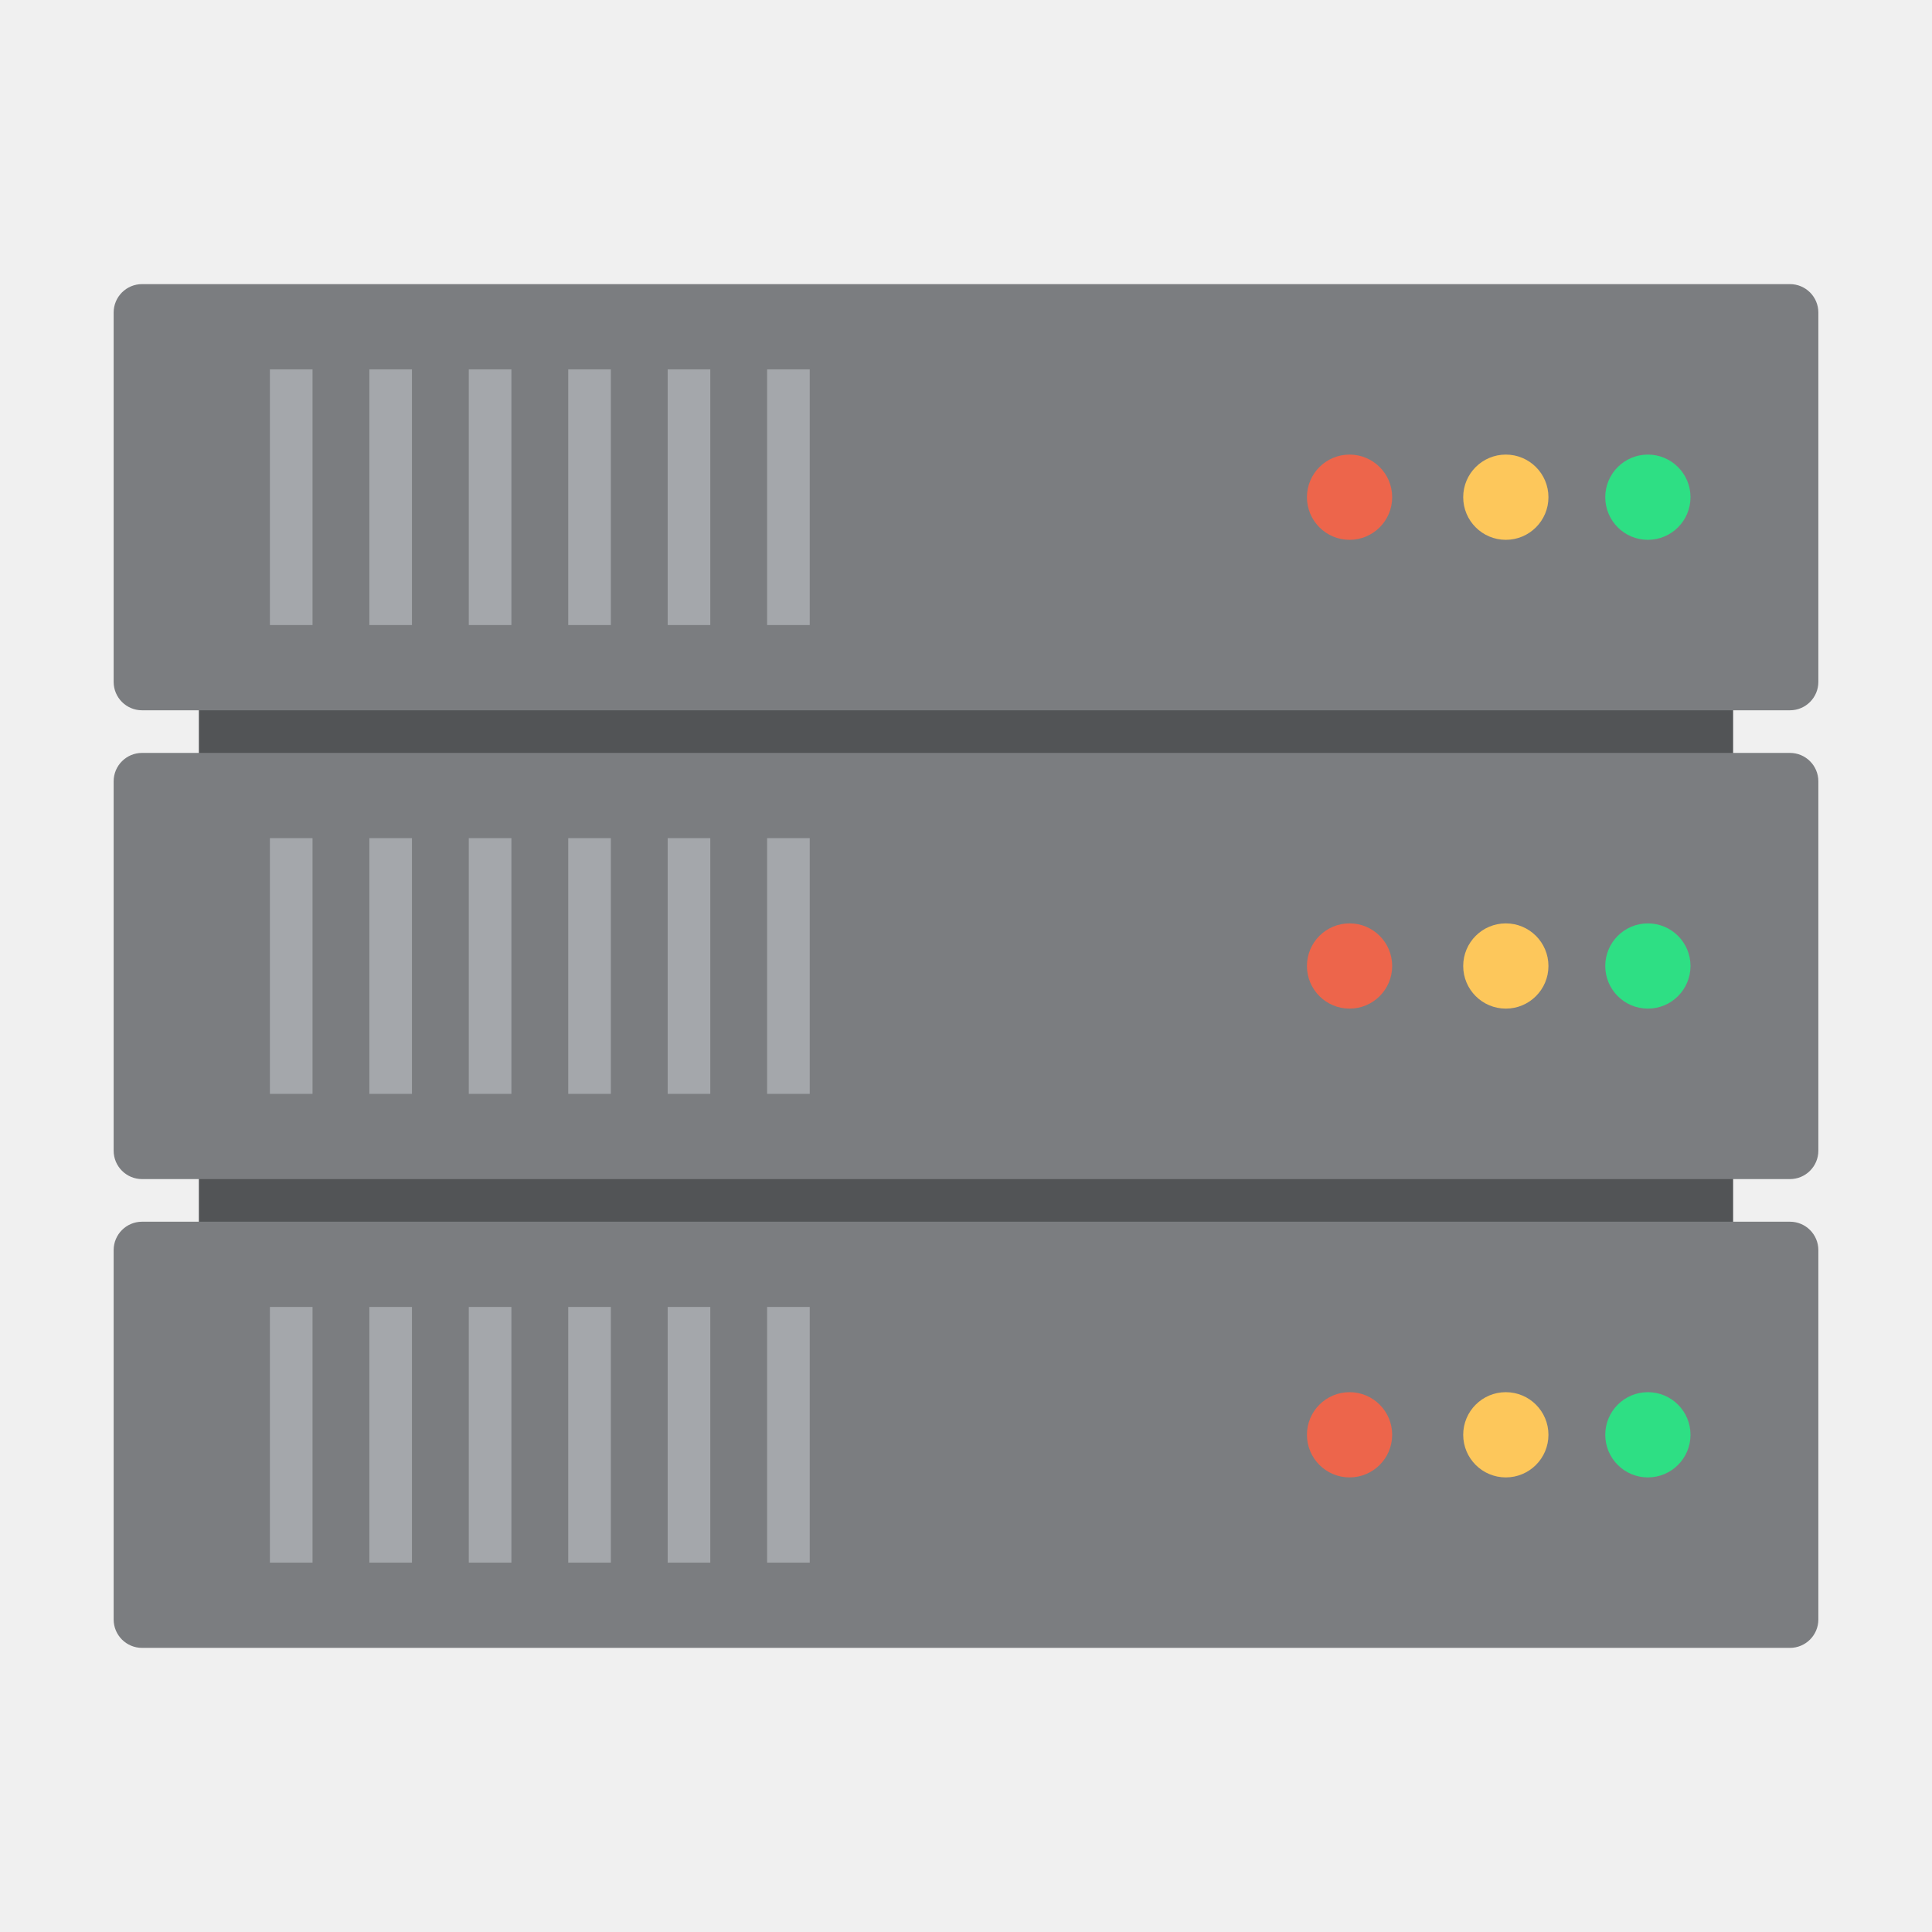
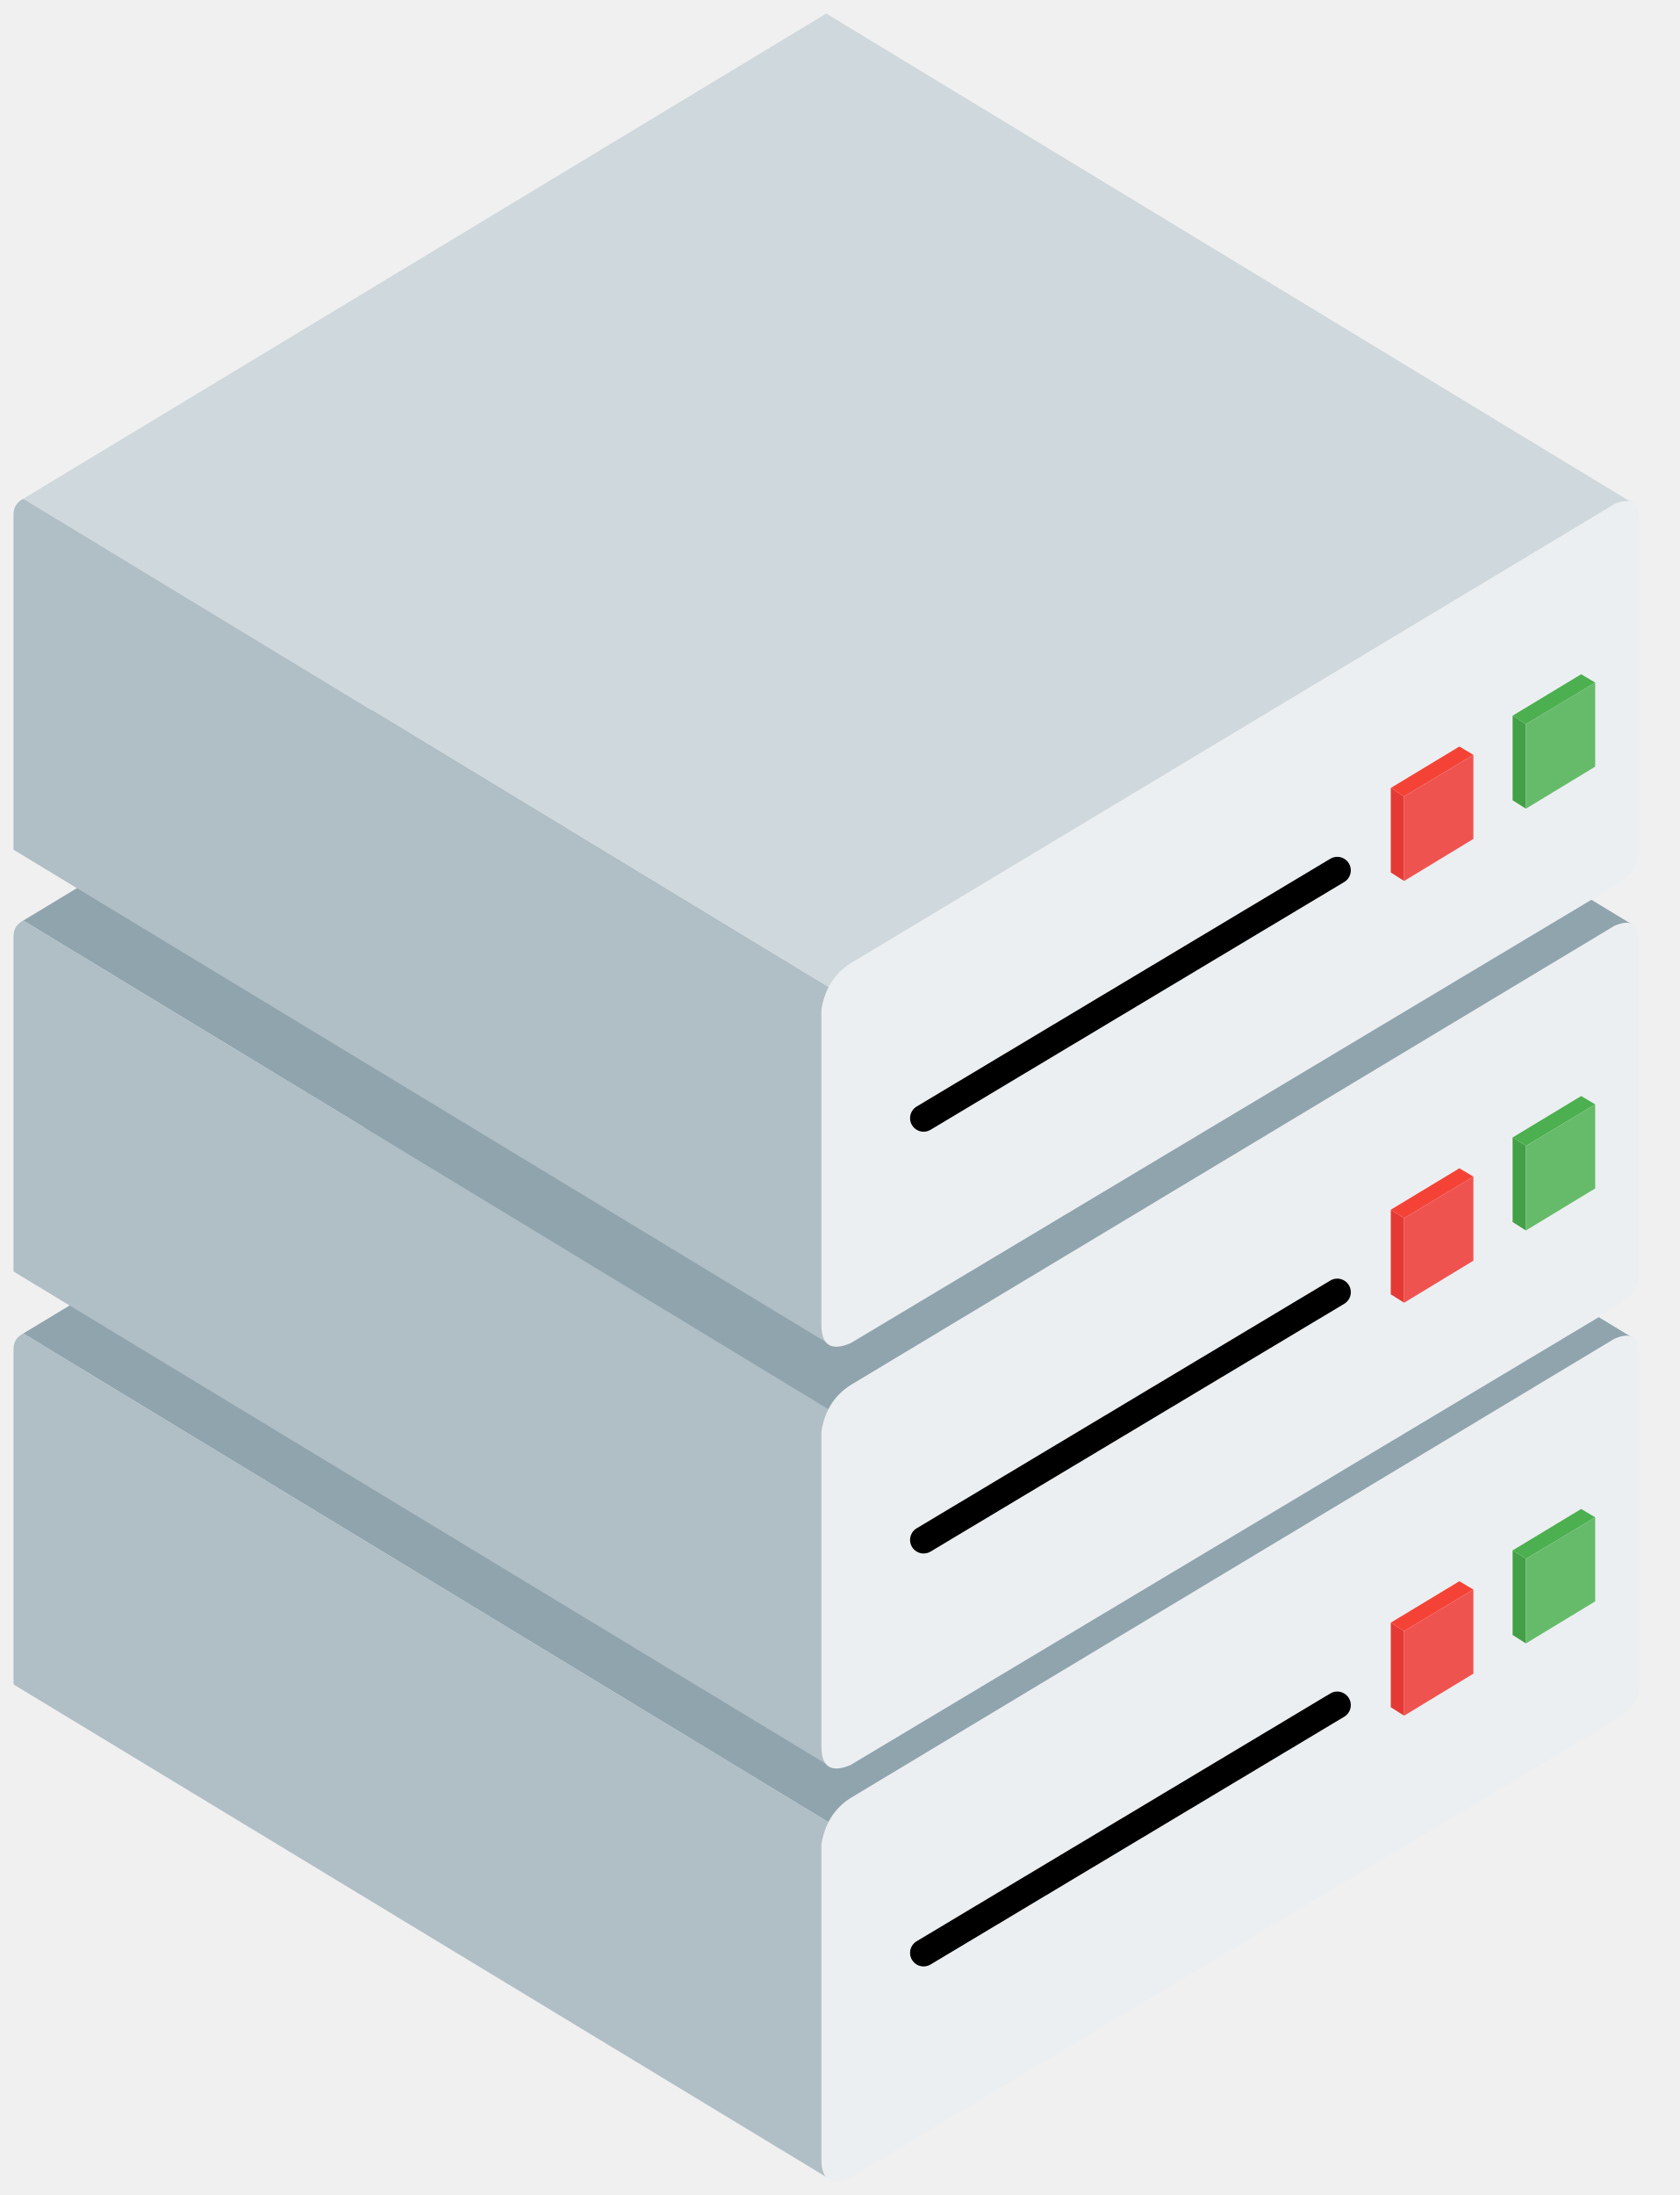
- <svg xmlns="http://www.w3.org/2000/svg" id="Icons" viewBox="0 0 136 136">
+ <svg xmlns="http://www.w3.org/2000/svg" xmlns:xlink="http://www.w3.org/1999/xlink" viewBox="0 0 62 81" fill="#fff" fill-rule="evenodd" stroke="#000" stroke-linecap="round" stroke-linejoin="round">
+   <use xlink:href="#A" x=".5" y=".5" />
+   <symbol id="A" overflow="visible">
+     <g stroke="none">
+       <path d="M.359 48.708L30 30.803l29.82 18.095-29.641 17.905z" fill="#90a4ae" />
+       <path d="M0 61.659l30.18 18.286V66.802L.359 48.707q-.359.19-.359.571z" fill="#b0bec5" />
+       <path d="M29.82 79.184V67.564q.18-1.143 1.078-1.714l28.204-16.952q.898-.381.898.571V61.85q0 .571-.898 1.143L30.898 79.869q-1.078.457-1.078-.686z" fill="#eceff1" />
+     </g>
+     <path d="M33.593 71.565l15.269-9.143" fill="none" stroke-linejoin="miter" />
+     <g stroke="none">
+       <path d="M50.838 62.5v-3.121l.491.312v3.121z" fill="#e53935" />
+       <use xlink:href="#C" fill="#f44336" />
+       <use xlink:href="#D" fill="#ef5350" />
+       <path d="M55.334 59.834v-3.121l.491.312v3.121z" fill="#43a047" />
+       <use xlink:href="#C" x="4.496" y="-2.666" fill="#4caf50" />
+       <use xlink:href="#D" x="4.496" y="-2.667" fill="#66bb6a" />
+       <path d="M.359 33.47L30 15.565 59.82 33.66 30.179 51.565z" fill="#90a4ae" />
+       <path d="M0 46.421l30.18 18.286V51.564L.359 33.469Q0 33.659 0 34.04z" fill="#b0bec5" />
+       <path d="M29.82 63.946V52.326q.18-1.143 1.078-1.714L59.101 33.66q.898-.381.898.571v12.381q0 .571-.898 1.143L30.898 64.631q-1.078.457-1.078-.686z" fill="#eceff1" />
+     </g>
+     <path d="M33.593 56.327l15.269-9.143" fill="none" stroke-linejoin="miter" />
+     <g stroke="none">
+       <path d="M50.838 47.262v-3.121l.491.312v3.121z" fill="#e53935" />
+       <use xlink:href="#C" y="-15.238" fill="#f44336" />
+       <use xlink:href="#D" y="-15.239" fill="#ef5350" />
+       <path d="M55.334 44.595v-3.121l.491.312v3.121z" fill="#43a047" />
+       <use xlink:href="#C" x="4.496" y="-17.904" fill="#4caf50" />
+       <use xlink:href="#D" x="4.496" y="-17.905" fill="#66bb6a" />
+       <path d="M.359 17.905L30 0l29.82 18.095L30.179 36z" fill="#cfd8dc" />
+       <path d="M0 30.857l30.18 18.286V36L.359 17.905q-.359.19-.359.571z" fill="#b0bec5" />
+       <path d="M29.82 48.381V36.761q.18-1.143 1.078-1.714l28.204-16.952q.898-.381.898.571v12.381q0 .571-.898 1.143L30.898 49.066q-1.078.457-1.078-.686z" fill="#eceff1" />
+     </g>
+     <path d="M33.593 40.762l15.269-9.143" fill="none" stroke-linejoin="miter" />
+     <g stroke="none">
+       <path d="M50.838 31.697v-3.121l.491.312v3.121z" fill="#e53935" />
+       <use xlink:href="#C" y="-30.802" fill="#f44336" />
+       <use xlink:href="#D" y="-30.803" fill="#ef5350" />
+       <path d="M55.334 29.031V25.91l.491.312v3.121z" fill="#43a047" />
+       <use xlink:href="#C" x="4.496" y="-33.469" fill="#4caf50" />
+       <use xlink:href="#D" x="4.496" y="-33.47" fill="#66bb6a" />
+     </g>
+   </symbol>
  <defs>
-     <style>.cls-1{fill:#525456;}.cls-2{fill:#7b7d80;}.cls-3{fill:#fdc75b;}.cls-4{fill:#ed654b;}.cls-5{fill:#2edf84;}.cls-6{fill:#a4a7ab;}</style>
+     <path id="C" d="M53.369 57.85l-2.531 1.529.491.312 2.558-1.534z" />
+     <path id="D" d="M53.887 61.261v-3.103l-2.558 1.534v3.121z" />
  </defs>
-   <rect class="cls-1" height="7" width="108" x="14" y="48" />
-   <rect class="cls-1" height="9" width="108" x="14" y="80" />
-   <rect class="cls-2" height="30" rx="2" width="120" x="8" y="20" />
-   <circle class="cls-3" cx="106" cy="35" r="3" />
-   <circle class="cls-4" cx="95" cy="35" r="3" />
-   <circle class="cls-5" cx="116" cy="35" r="3" />
-   <rect class="cls-6" height="18" width="3" x="19" y="26" />
-   <rect class="cls-6" height="18" width="3" x="26" y="26" />
-   <rect class="cls-6" height="18" width="3" x="33" y="26" />
-   <rect class="cls-6" height="18" width="3" x="40" y="26" />
-   <rect class="cls-6" height="18" width="3" x="47" y="26" />
-   <rect class="cls-6" height="18" width="3" x="54" y="26" />
-   <rect class="cls-2" height="30" rx="2" width="120" x="8" y="53" />
-   <circle class="cls-3" cx="106" cy="68" r="3" />
-   <circle class="cls-4" cx="95" cy="68" r="3" />
-   <circle class="cls-5" cx="116" cy="68" r="3" />
-   <rect class="cls-6" height="18" width="3" x="19" y="59" />
-   <rect class="cls-6" height="18" width="3" x="26" y="59" />
-   <rect class="cls-6" height="18" width="3" x="33" y="59" />
-   <rect class="cls-6" height="18" width="3" x="40" y="59" />
-   <rect class="cls-6" height="18" width="3" x="47" y="59" />
-   <rect class="cls-6" height="18" width="3" x="54" y="59" />
-   <rect class="cls-2" height="30" rx="2" width="120" x="8" y="86" />
-   <circle class="cls-3" cx="106" cy="101" r="3" />
-   <circle class="cls-4" cx="95" cy="101" r="3" />
-   <circle class="cls-5" cx="116" cy="101" r="3" />
-   <rect class="cls-6" height="18" width="3" x="19" y="92" />
-   <rect class="cls-6" height="18" width="3" x="26" y="92" />
-   <rect class="cls-6" height="18" width="3" x="33" y="92" />
-   <rect class="cls-6" height="18" width="3" x="40" y="92" />
-   <rect class="cls-6" height="18" width="3" x="47" y="92" />
-   <rect class="cls-6" height="18" width="3" x="54" y="92" />
</svg>
